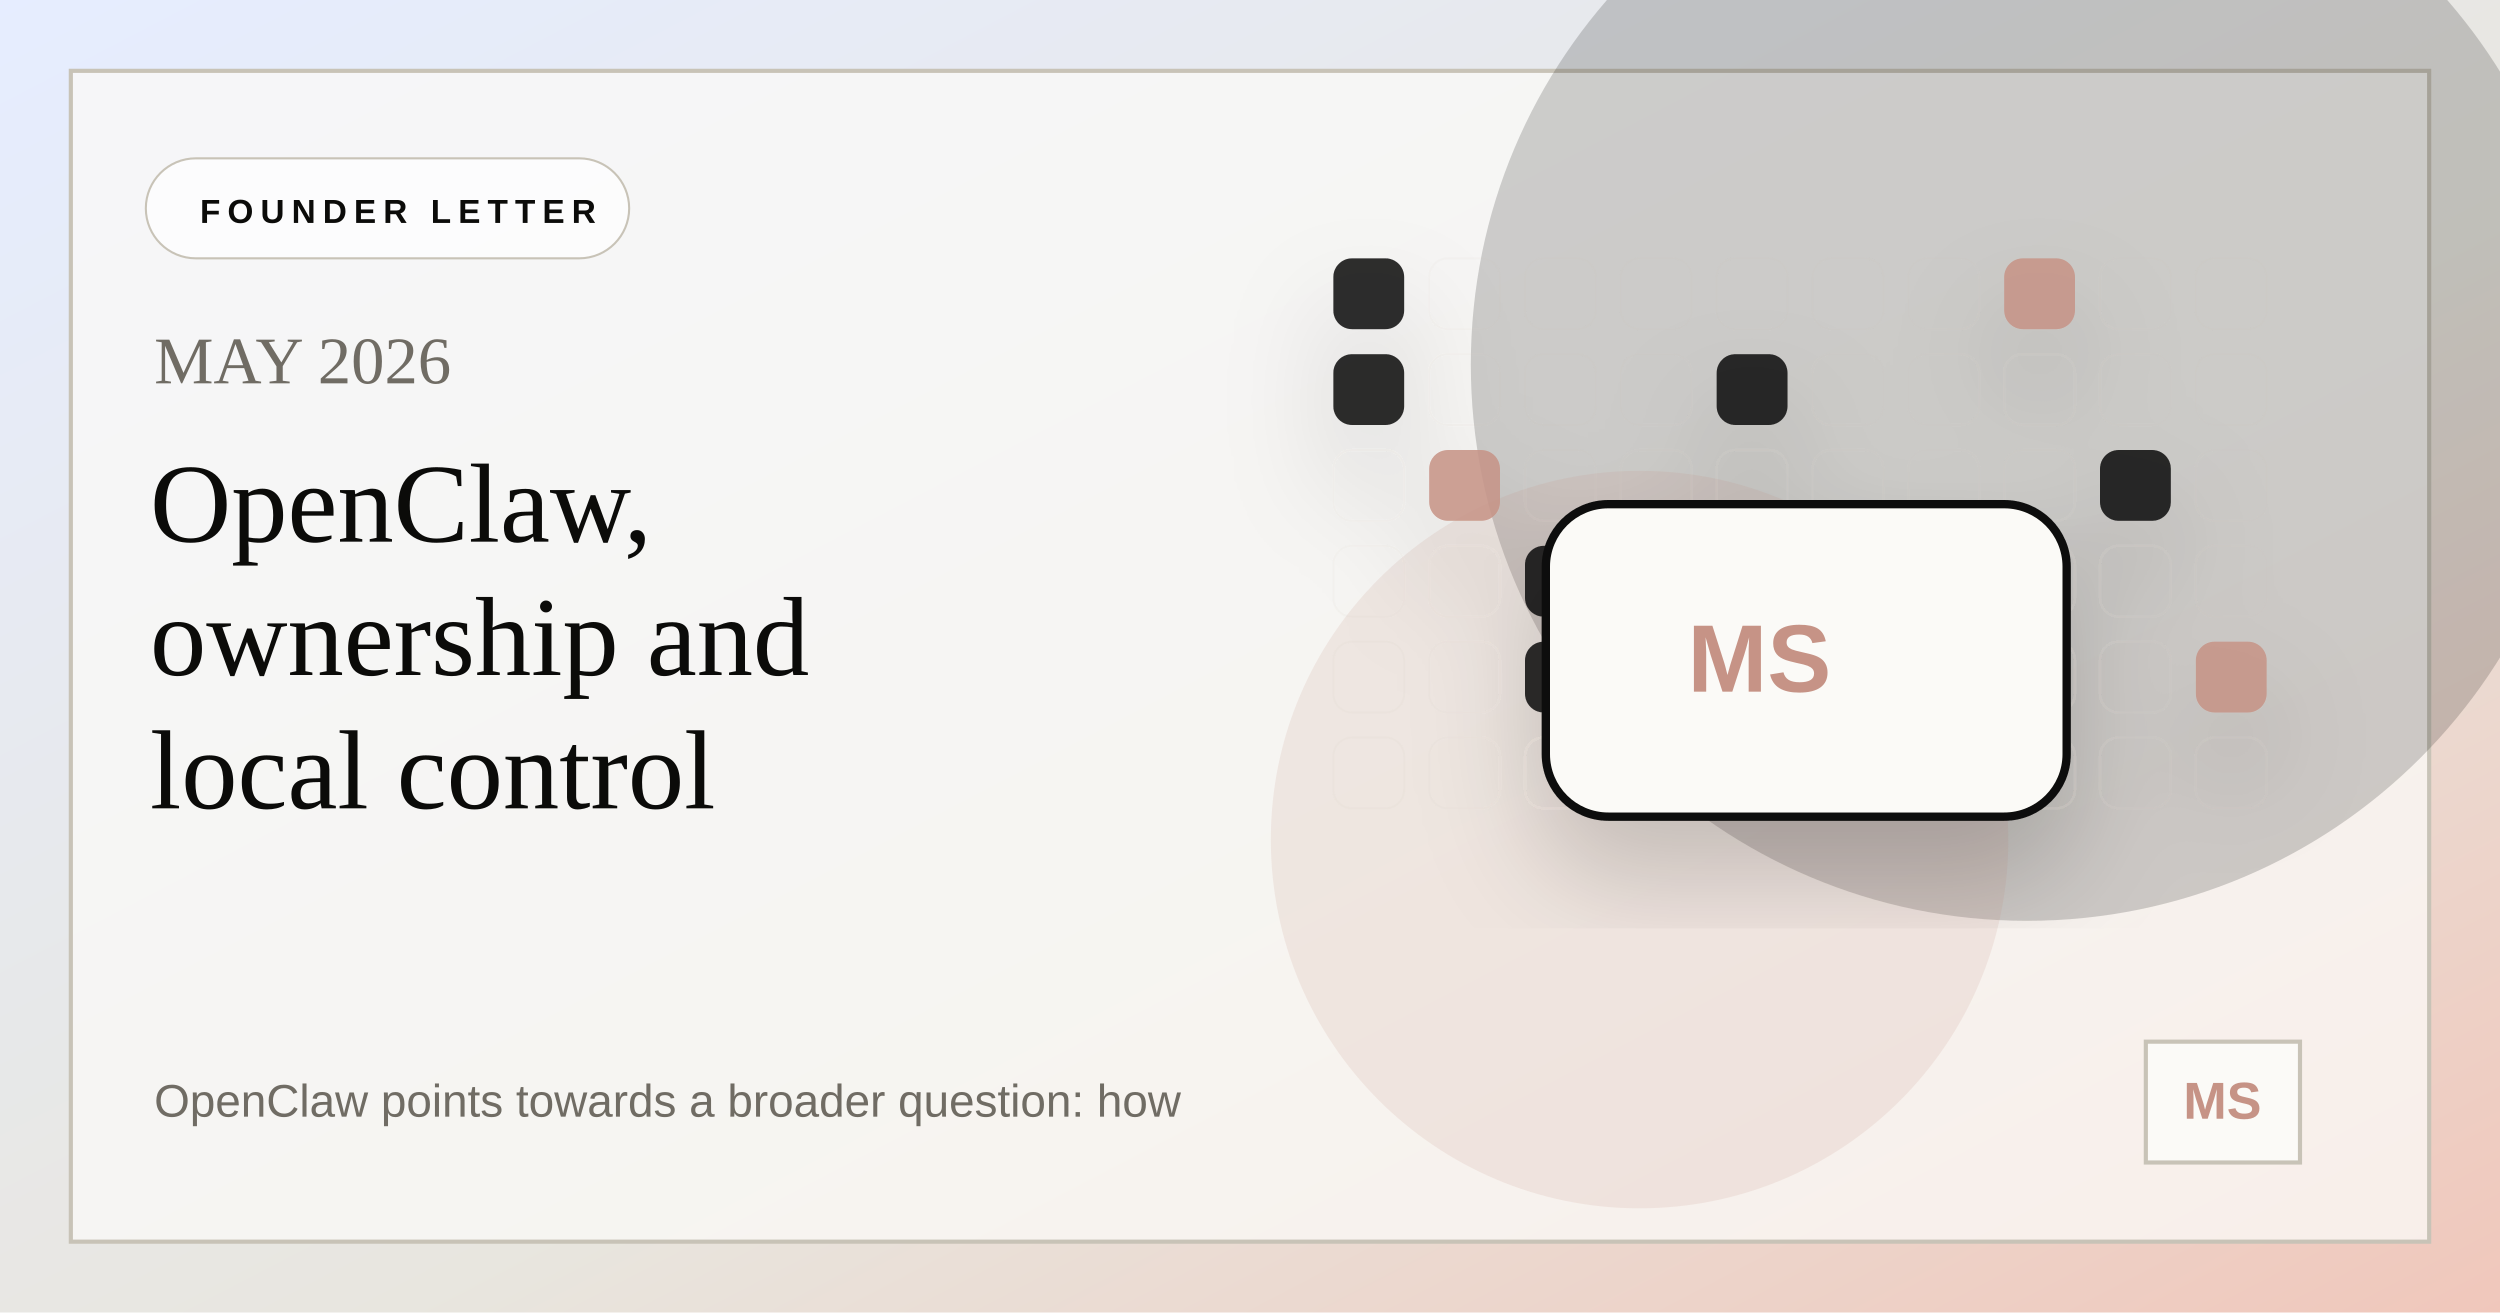
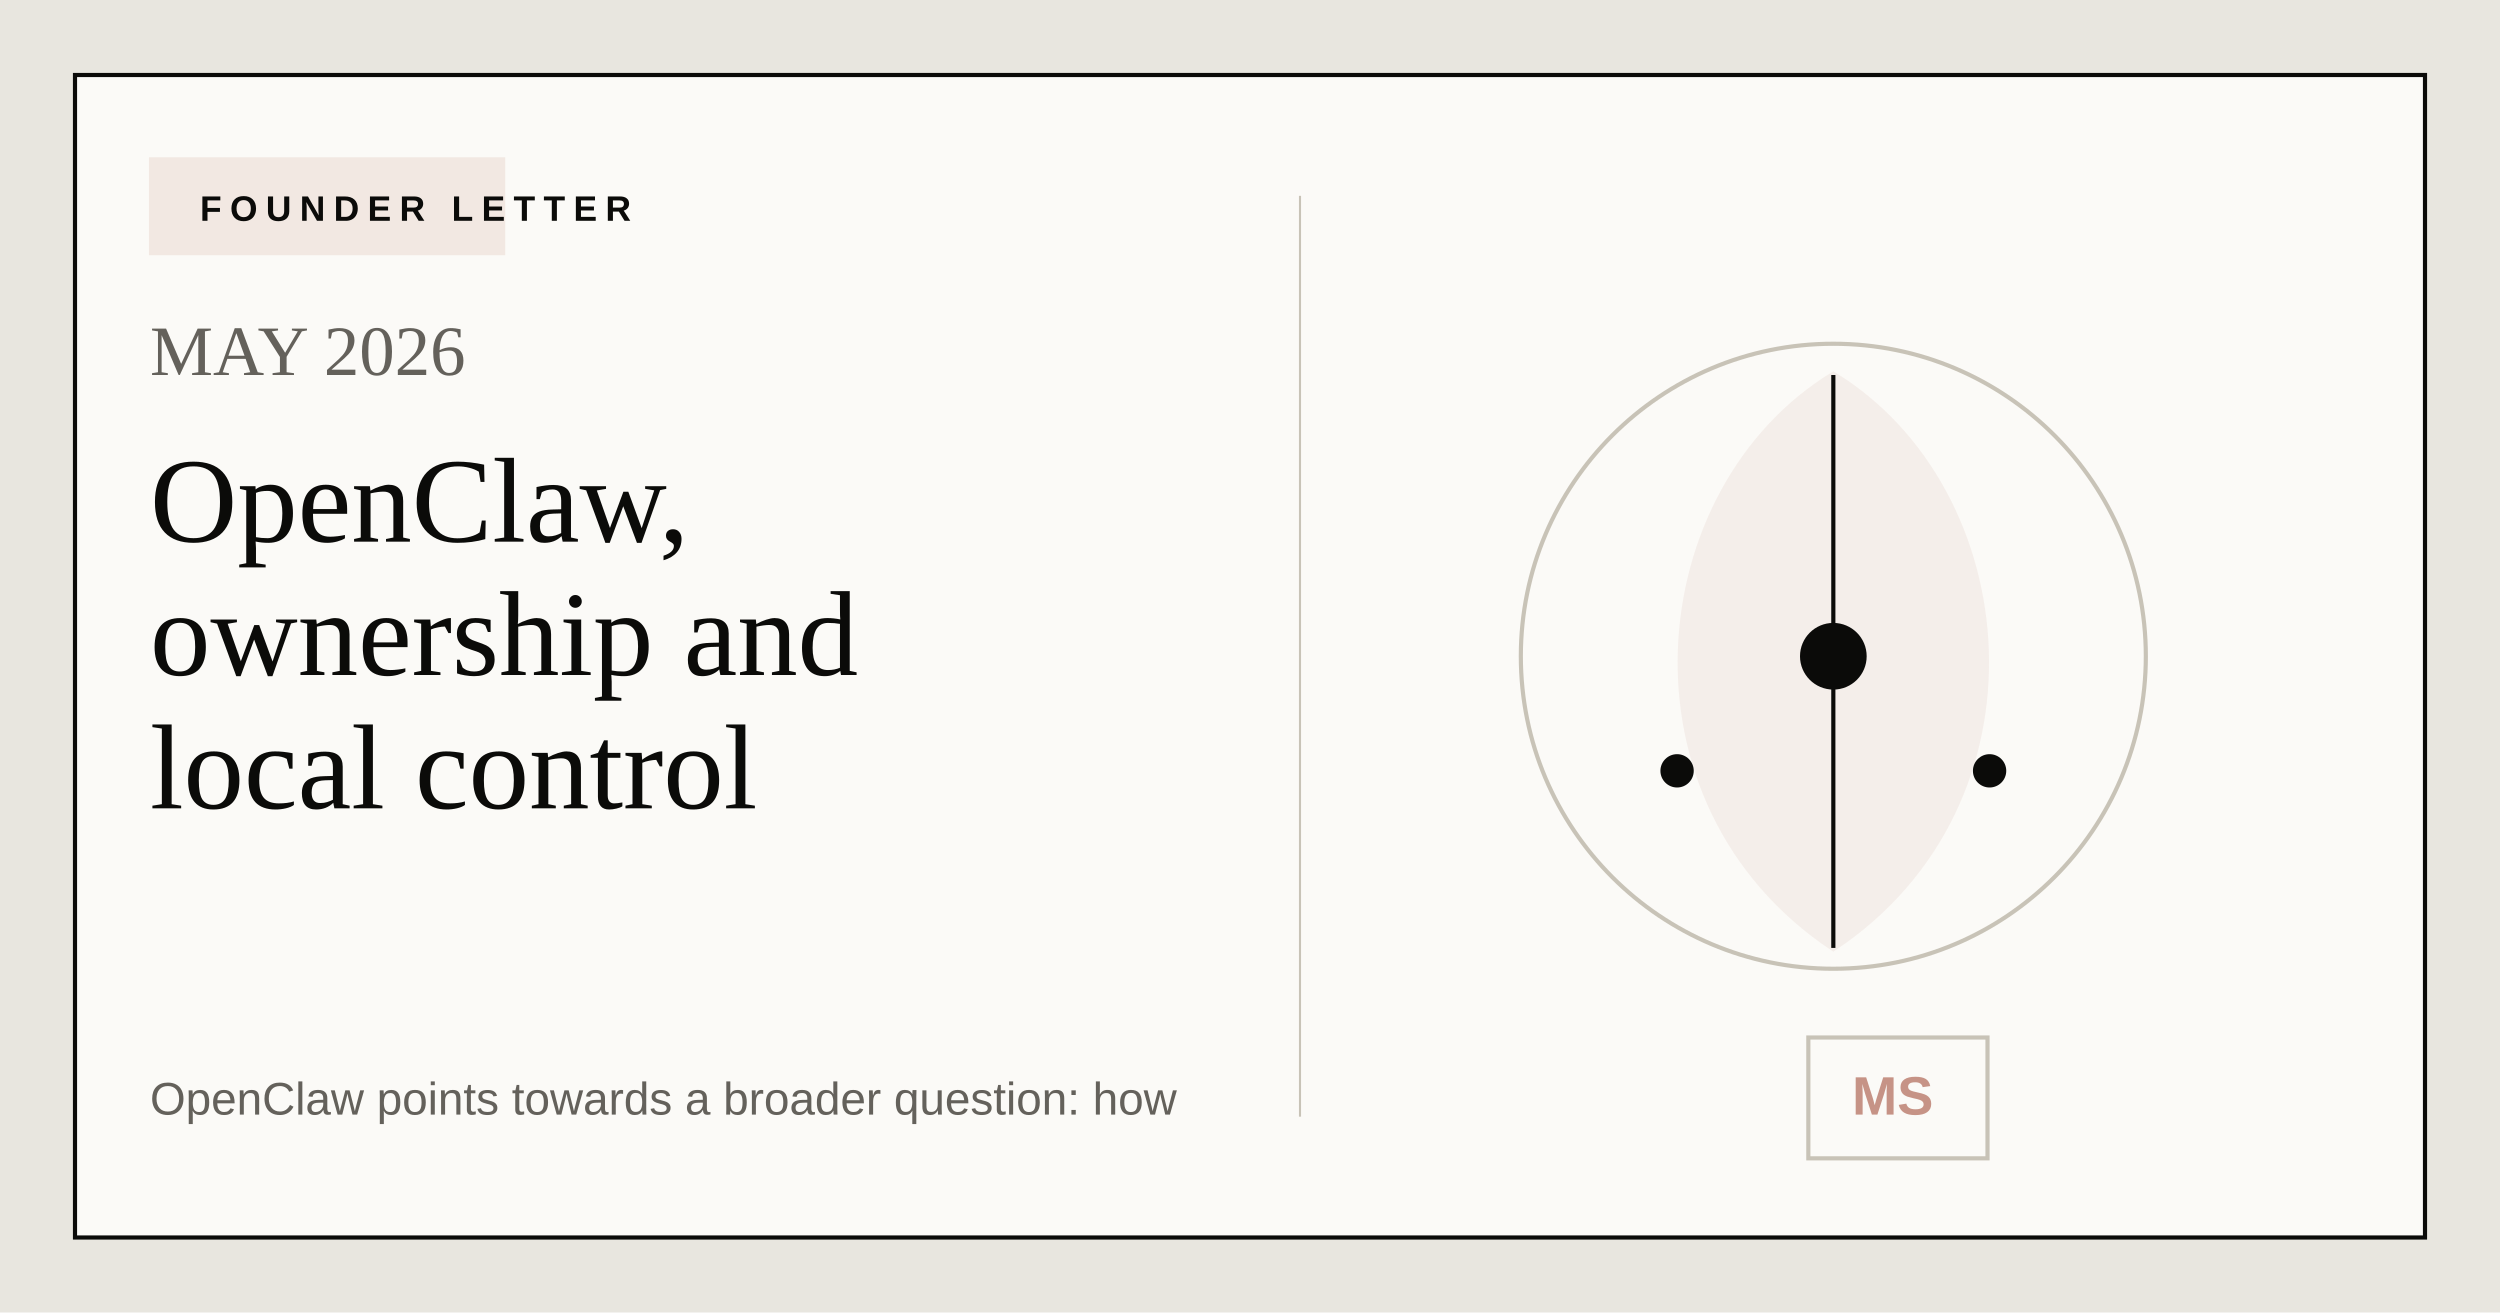
<svg xmlns="http://www.w3.org/2000/svg" width="1200" height="630" viewBox="0 0 1200 630" role="img" aria-labelledby="title desc">
-   <defs>
-     <linearGradient id="backgroundGradient" x1="0" y1="0" x2="1" y2="1">
-       <stop offset="0%" stop-color="#e6edff" />
-       <stop offset="58%" stop-color="#e8e6df" />
-       <stop offset="100%" stop-color="#f0c7bb" />
-     </linearGradient>
-     <radialGradient id="fieldGradient" cx="68%" cy="42%" r="70%">
-       <stop offset="0%" stop-color="#ffd06f" stop-opacity="0.92" />
-       <stop offset="55%" stop-color="#0b0b09" stop-opacity="0.54" />
-       <stop offset="100%" stop-color="#7b61ff" stop-opacity="0.86" />
-     </radialGradient>
-     <linearGradient id="waveGradient" x1="0" y1="0" x2="1" y2="1">
-       <stop offset="0%" stop-color="#0b0b09" />
-       <stop offset="50%" stop-color="#f0c7bb" />
-       <stop offset="100%" stop-color="#c69386" />
-     </linearGradient>
-     <filter id="softShadow" x="-20%" y="-20%" width="140%" height="140%">
-       <feDropShadow dx="0" dy="28" stdDeviation="26" flood-color="#0b0b09" flood-opacity="0.18" />
-     </filter>
-   </defs>
-   <rect width="1200" height="630" fill="url(#backgroundGradient)" />
-   <rect x="34" y="34" width="1132" height="562" rx="0" fill="rgba(251,250,247,0.76)" stroke="#c8c3b7" stroke-width="2" />
-   <circle cx="973" cy="175" r="267" fill="#0b0b09" opacity="0.18" />
-   <circle cx="787" cy="403" r="177" fill="#c69386" opacity="0.16" />
-   <g filter="url(#softShadow)">
-     <g>
-       <rect x="640" y="124" width="34" height="34" rx="9" fill="#0b0b09" opacity="0.86" stroke="none" />
-       <rect x="686" y="124" width="34" height="34" rx="9" fill="transparent" opacity="0.08" stroke="#c8c3b7" />
-       <rect x="732" y="124" width="34" height="34" rx="9" fill="transparent" opacity="0.08" stroke="#c8c3b7" />
-       <rect x="778" y="124" width="34" height="34" rx="9" fill="transparent" opacity="0.08" stroke="#c8c3b7" />
-       <rect x="824" y="124" width="34" height="34" rx="9" fill="transparent" opacity="0.08" stroke="#c8c3b7" />
-       <rect x="870" y="124" width="34" height="34" rx="9" fill="transparent" opacity="0.08" stroke="#c8c3b7" />
-       <rect x="916" y="124" width="34" height="34" rx="9" fill="transparent" opacity="0.08" stroke="#c8c3b7" />
-       <rect x="962" y="124" width="34" height="34" rx="9" fill="#c69386" opacity="0.86" stroke="none" />
-       <rect x="1008" y="124" width="34" height="34" rx="9" fill="transparent" opacity="0.08" stroke="#c8c3b7" />
-       <rect x="1054" y="124" width="34" height="34" rx="9" fill="transparent" opacity="0.08" stroke="#c8c3b7" />
-       <rect x="640" y="170" width="34" height="34" rx="9" fill="#0b0b09" opacity="0.86" stroke="none" />
-       <rect x="686" y="170" width="34" height="34" rx="9" fill="transparent" opacity="0.08" stroke="#c8c3b7" />
-       <rect x="732" y="170" width="34" height="34" rx="9" fill="transparent" opacity="0.08" stroke="#c8c3b7" />
-       <rect x="778" y="170" width="34" height="34" rx="9" fill="transparent" opacity="0.08" stroke="#c8c3b7" />
-       <rect x="824" y="170" width="34" height="34" rx="9" fill="#0b0b09" opacity="0.86" stroke="none" />
-       <rect x="870" y="170" width="34" height="34" rx="9" fill="transparent" opacity="0.08" stroke="#c8c3b7" />
-       <rect x="916" y="170" width="34" height="34" rx="9" fill="transparent" opacity="0.08" stroke="#c8c3b7" />
-       <rect x="962" y="170" width="34" height="34" rx="9" fill="transparent" opacity="0.08" stroke="#c8c3b7" />
-       <rect x="1008" y="170" width="34" height="34" rx="9" fill="transparent" opacity="0.08" stroke="#c8c3b7" />
-       <rect x="1054" y="170" width="34" height="34" rx="9" fill="transparent" opacity="0.08" stroke="#c8c3b7" />
-       <rect x="640" y="216" width="34" height="34" rx="9" fill="transparent" opacity="0.08" stroke="#c8c3b7" />
-       <rect x="686" y="216" width="34" height="34" rx="9" fill="#c69386" opacity="0.86" stroke="none" />
-       <rect x="732" y="216" width="34" height="34" rx="9" fill="transparent" opacity="0.08" stroke="#c8c3b7" />
-       <rect x="778" y="216" width="34" height="34" rx="9" fill="transparent" opacity="0.08" stroke="#c8c3b7" />
-       <rect x="824" y="216" width="34" height="34" rx="9" fill="transparent" opacity="0.08" stroke="#c8c3b7" />
-       <rect x="870" y="216" width="34" height="34" rx="9" fill="transparent" opacity="0.08" stroke="#c8c3b7" />
-       <rect x="916" y="216" width="34" height="34" rx="9" fill="transparent" opacity="0.08" stroke="#c8c3b7" />
-       <rect x="962" y="216" width="34" height="34" rx="9" fill="transparent" opacity="0.08" stroke="#c8c3b7" />
-       <rect x="1008" y="216" width="34" height="34" rx="9" fill="#0b0b09" opacity="0.86" stroke="none" />
-       <rect x="1054" y="216" width="34" height="34" rx="9" fill="transparent" opacity="0.08" stroke="#c8c3b7" />
-       <rect x="640" y="262" width="34" height="34" rx="9" fill="transparent" opacity="0.08" stroke="#c8c3b7" />
-       <rect x="686" y="262" width="34" height="34" rx="9" fill="transparent" opacity="0.08" stroke="#c8c3b7" />
-       <rect x="732" y="262" width="34" height="34" rx="9" fill="#0b0b09" opacity="0.86" stroke="none" />
-       <rect x="778" y="262" width="34" height="34" rx="9" fill="transparent" opacity="0.08" stroke="#c8c3b7" />
-       <rect x="824" y="262" width="34" height="34" rx="9" fill="transparent" opacity="0.08" stroke="#c8c3b7" />
-       <rect x="870" y="262" width="34" height="34" rx="9" fill="#c69386" opacity="0.86" stroke="none" />
-       <rect x="916" y="262" width="34" height="34" rx="9" fill="transparent" opacity="0.08" stroke="#c8c3b7" />
-       <rect x="962" y="262" width="34" height="34" rx="9" fill="transparent" opacity="0.08" stroke="#c8c3b7" />
-       <rect x="1008" y="262" width="34" height="34" rx="9" fill="transparent" opacity="0.08" stroke="#c8c3b7" />
-       <rect x="1054" y="262" width="34" height="34" rx="9" fill="transparent" opacity="0.08" stroke="#c8c3b7" />
-       <rect x="640" y="308" width="34" height="34" rx="9" fill="transparent" opacity="0.08" stroke="#c8c3b7" />
-       <rect x="686" y="308" width="34" height="34" rx="9" fill="transparent" opacity="0.08" stroke="#c8c3b7" />
-       <rect x="732" y="308" width="34" height="34" rx="9" fill="#0b0b09" opacity="0.86" stroke="none" />
-       <rect x="778" y="308" width="34" height="34" rx="9" fill="#c69386" opacity="0.86" stroke="none" />
-       <rect x="824" y="308" width="34" height="34" rx="9" fill="transparent" opacity="0.08" stroke="#c8c3b7" />
-       <rect x="870" y="308" width="34" height="34" rx="9" fill="transparent" opacity="0.08" stroke="#c8c3b7" />
-       <rect x="916" y="308" width="34" height="34" rx="9" fill="transparent" opacity="0.08" stroke="#c8c3b7" />
-       <rect x="962" y="308" width="34" height="34" rx="9" fill="transparent" opacity="0.08" stroke="#c8c3b7" />
-       <rect x="1008" y="308" width="34" height="34" rx="9" fill="transparent" opacity="0.08" stroke="#c8c3b7" />
-       <rect x="1054" y="308" width="34" height="34" rx="9" fill="#c69386" opacity="0.86" stroke="none" />
-       <rect x="640" y="354" width="34" height="34" rx="9" fill="transparent" opacity="0.08" stroke="#c8c3b7" />
-       <rect x="686" y="354" width="34" height="34" rx="9" fill="transparent" opacity="0.08" stroke="#c8c3b7" />
-       <rect x="732" y="354" width="34" height="34" rx="9" fill="transparent" opacity="0.08" stroke="#c8c3b7" />
-       <rect x="778" y="354" width="34" height="34" rx="9" fill="transparent" opacity="0.08" stroke="#c8c3b7" />
-       <rect x="824" y="354" width="34" height="34" rx="9" fill="#0b0b09" opacity="0.86" stroke="none" />
-       <rect x="870" y="354" width="34" height="34" rx="9" fill="transparent" opacity="0.08" stroke="#c8c3b7" />
-       <rect x="916" y="354" width="34" height="34" rx="9" fill="#0b0b09" opacity="0.86" stroke="none" />
-       <rect x="962" y="354" width="34" height="34" rx="9" fill="transparent" opacity="0.08" stroke="#c8c3b7" />
-       <rect x="1008" y="354" width="34" height="34" rx="9" fill="transparent" opacity="0.08" stroke="#c8c3b7" />
-       <rect x="1054" y="354" width="34" height="34" rx="9" fill="transparent" opacity="0.08" stroke="#c8c3b7" />
-     </g>
-     <rect x="742" y="242" width="250" height="150" rx="30" fill="#fbfaf7" stroke="#0b0b09" stroke-width="4" />
-     <text x="810" y="332" font-family="Arial, Helvetica, sans-serif" font-size="46" font-weight="800" fill="#c69386">MS</text>
-   </g>
-   <rect x="70" y="76" width="232" height="48" rx="24" fill="rgba(255,255,255,0.72)" stroke="#c8c3b7" />
-   <text x="96" y="107" font-family="Arial, Helvetica, sans-serif" font-size="16" font-weight="700" letter-spacing="3.4" fill="#0b0b09">FOUNDER LETTER</text>
-   <text x="74" y="184" font-family="Georgia, 'Times New Roman', serif" font-size="32" fill="#706c64">MAY 2026</text>
-   <text x="72" y="260" font-family="Georgia, 'Times New Roman', serif" font-size="54" font-weight="500" fill="#0b0b09">OpenClaw,</text>
-   <text x="72" y="324" font-family="Georgia, 'Times New Roman', serif" font-size="54" font-weight="500" fill="#0b0b09">ownership and</text>
-   <text x="72" y="388" font-family="Georgia, 'Times New Roman', serif" font-size="54" font-weight="500" fill="#0b0b09">local control</text>
-   <text x="74" y="536" font-family="Arial, Helvetica, sans-serif" font-size="22" fill="#706c64">OpenClaw points towards a broader question: how</text>
-   <rect x="1030" y="500" width="74" height="58" rx="0" fill="#fbfaf7" stroke="#c8c3b7" stroke-width="2" />
-   <text x="1048" y="537" font-family="Arial, Helvetica, sans-serif" font-size="25" font-weight="800" fill="#c69386">MS</text>
+   <rect width="1200" height="630" fill="#e8e6df" />
+   <rect x="36" y="36" width="1128" height="558" fill="#fbfaf7" stroke="#0b0b09" stroke-width="2" />
+   <rect x="72" y="76" width="170" height="46" fill="#c69386" opacity="0.18" stroke="#c69386" stroke-width="1" />
+   <text x="96" y="106" font-family="Arial, Helvetica, sans-serif" font-size="17" font-weight="700" letter-spacing="4" fill="#0b0b09">FOUNDER LETTER</text>
+   <text x="72" y="180" font-family="Georgia, 'Times New Roman', serif" font-size="34" fill="#64615b">MAY 2026</text>
+   <text x="72" y="260" font-family="Georgia, 'Times New Roman', serif" font-size="58" font-weight="500" fill="#0b0b09">OpenClaw,</text>
+   <text x="72" y="324" font-family="Georgia, 'Times New Roman', serif" font-size="58" font-weight="500" fill="#0b0b09">ownership and</text>
+   <text x="72" y="388" font-family="Georgia, 'Times New Roman', serif" font-size="58" font-weight="500" fill="#0b0b09">local control</text>
+   <text x="72" y="535" font-family="Arial, Helvetica, sans-serif" font-size="22" fill="#64615b">OpenClaw points towards a broader question: how</text>
+   <circle cx="880" cy="315" r="150" fill="none" stroke="#c8c3b7" stroke-width="2" />
+   <path d="M880 455 C775 385 790 235 880 180 C970 235 985 385 880 455Z" fill="#c69386" opacity="0.12" stroke="#c69386" stroke-width="3" />
+   <path d="M880 455 V180" stroke="#0b0b09" stroke-width="2" />
+   <circle cx="880" cy="315" r="16" fill="#0b0b09" />
+   <circle cx="805" cy="370" r="8" fill="#0b0b09" />
+   <circle cx="955" cy="370" r="8" fill="#0b0b09" />
+   <line x1="624" y1="94" x2="624" y2="536" stroke="#c8c3b7" stroke-width="1" />
+   <rect x="868" y="498" width="86" height="58" fill="#fbfaf7" stroke="#c8c3b7" stroke-width="2" />
+   <text x="889" y="535" font-family="Arial, Helvetica, sans-serif" font-size="26" font-weight="700" fill="#c69386">MS</text>
</svg>
